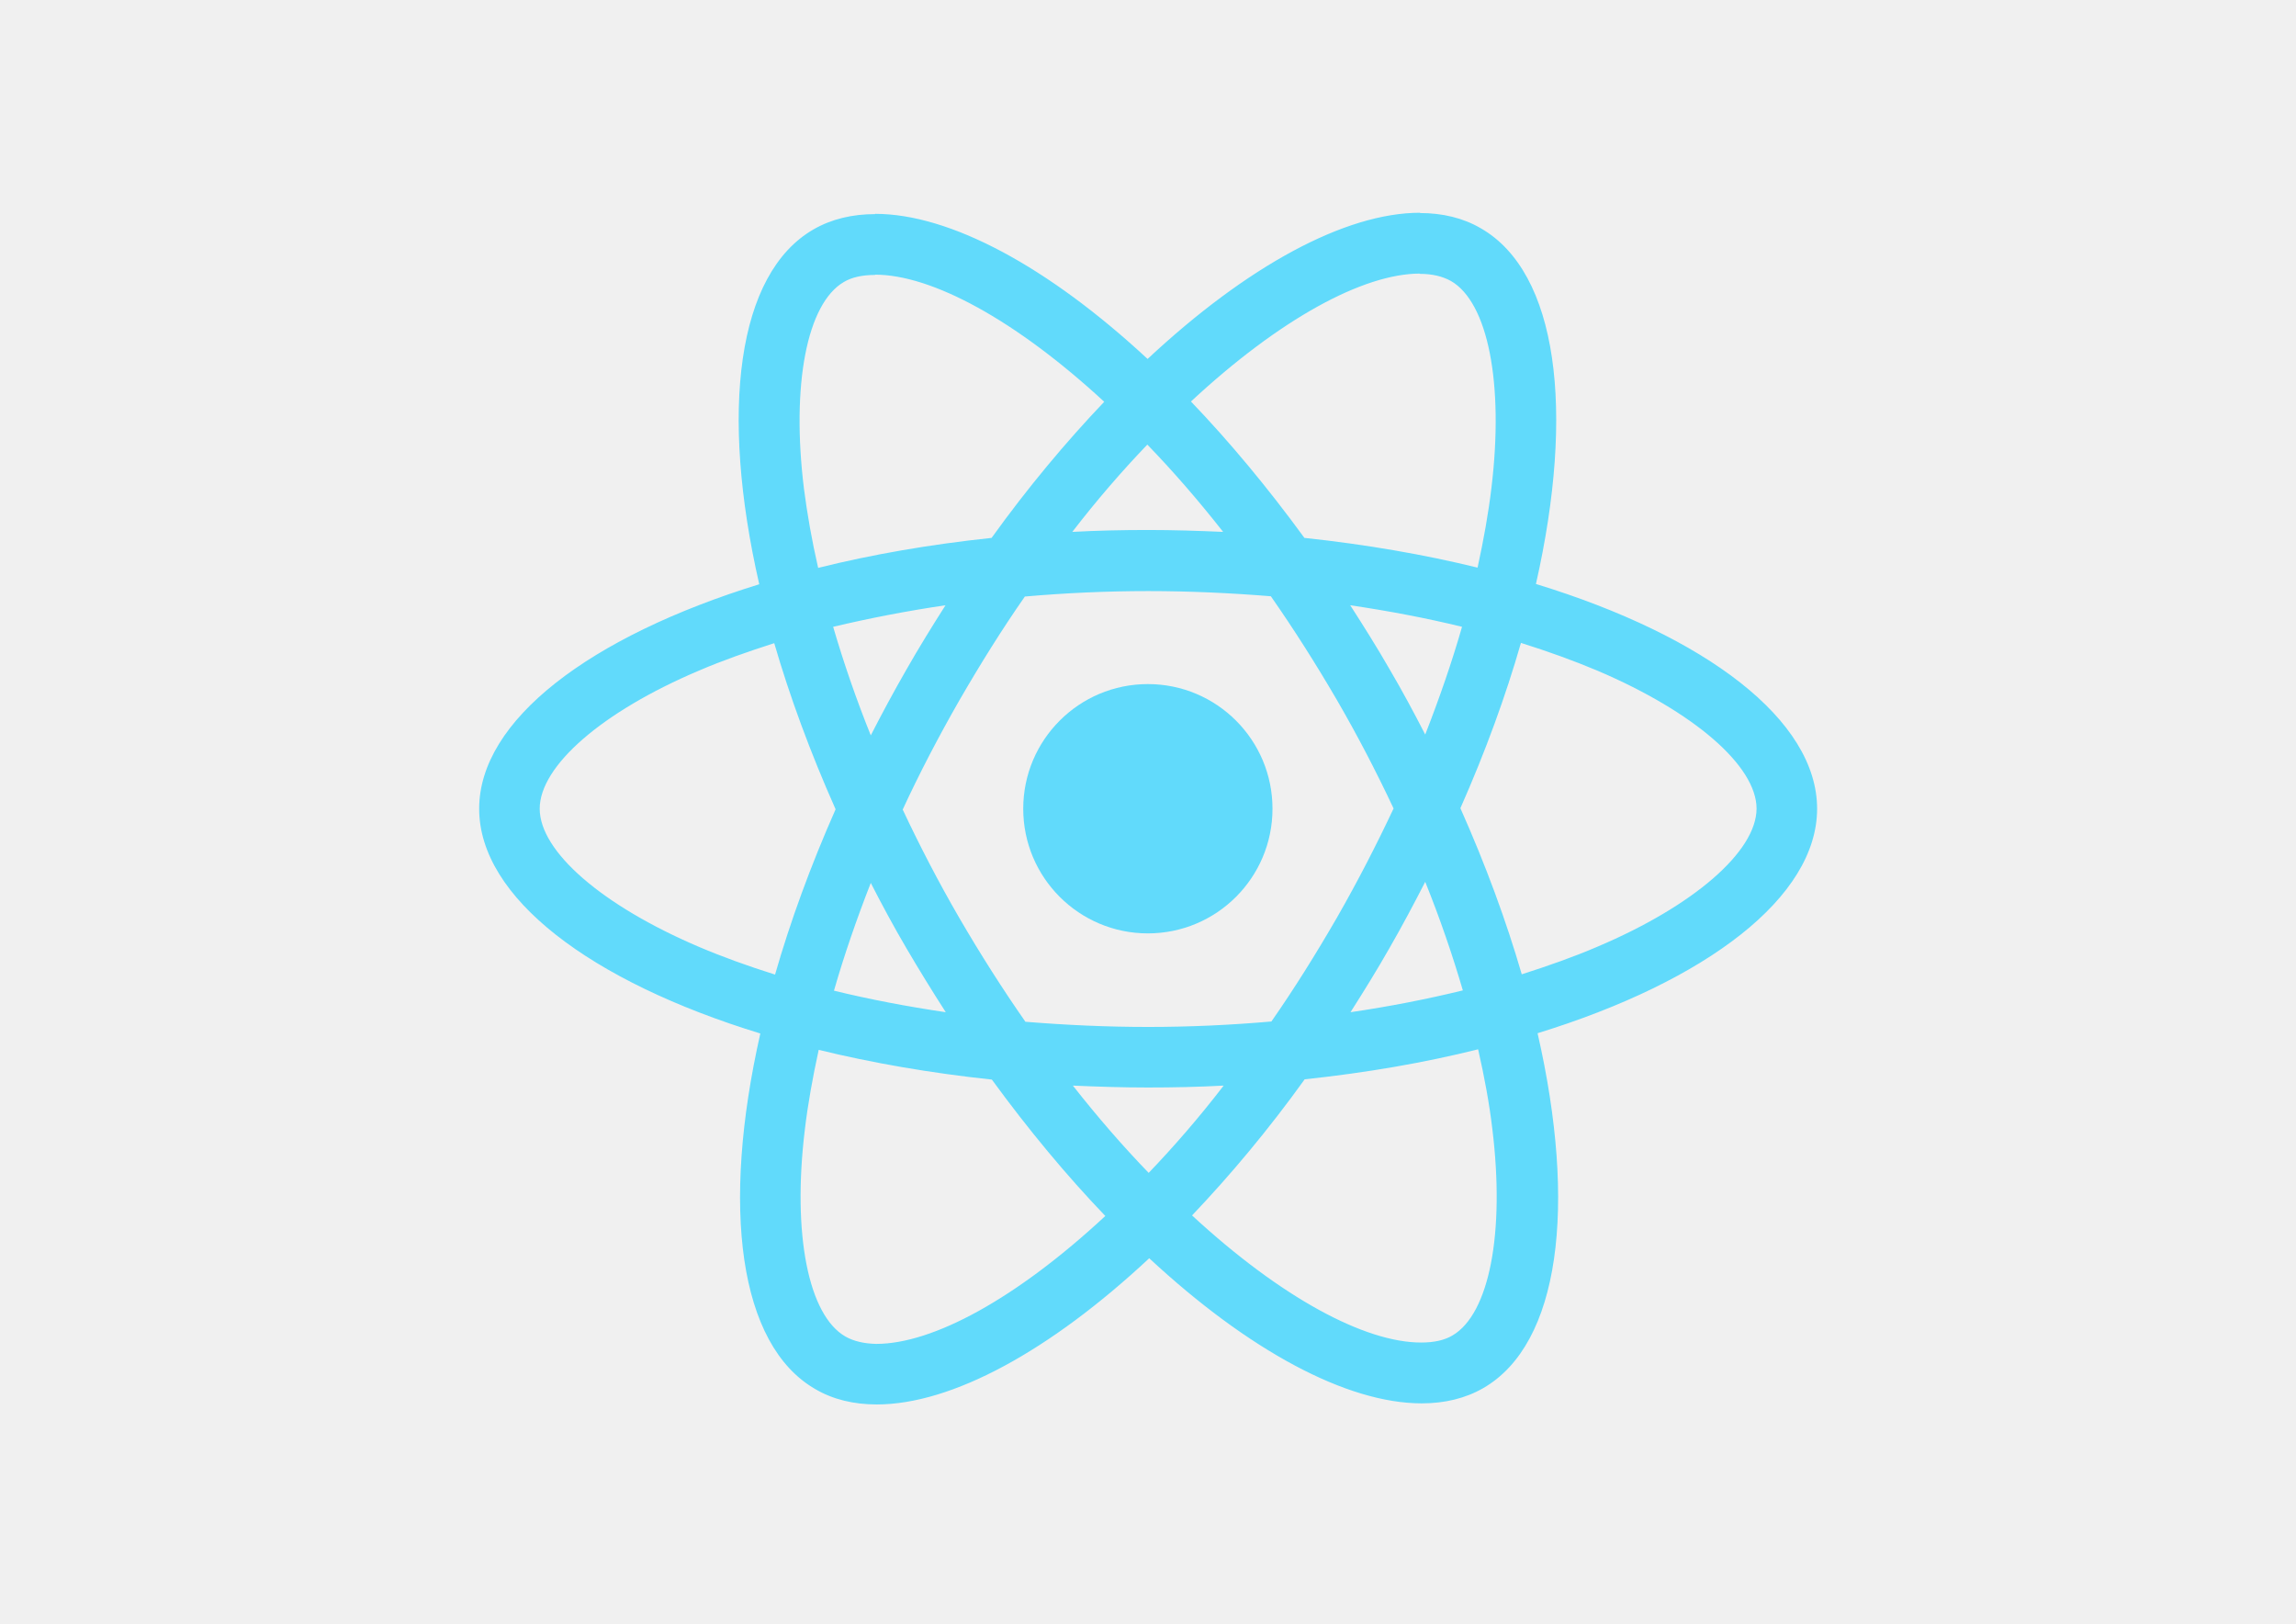
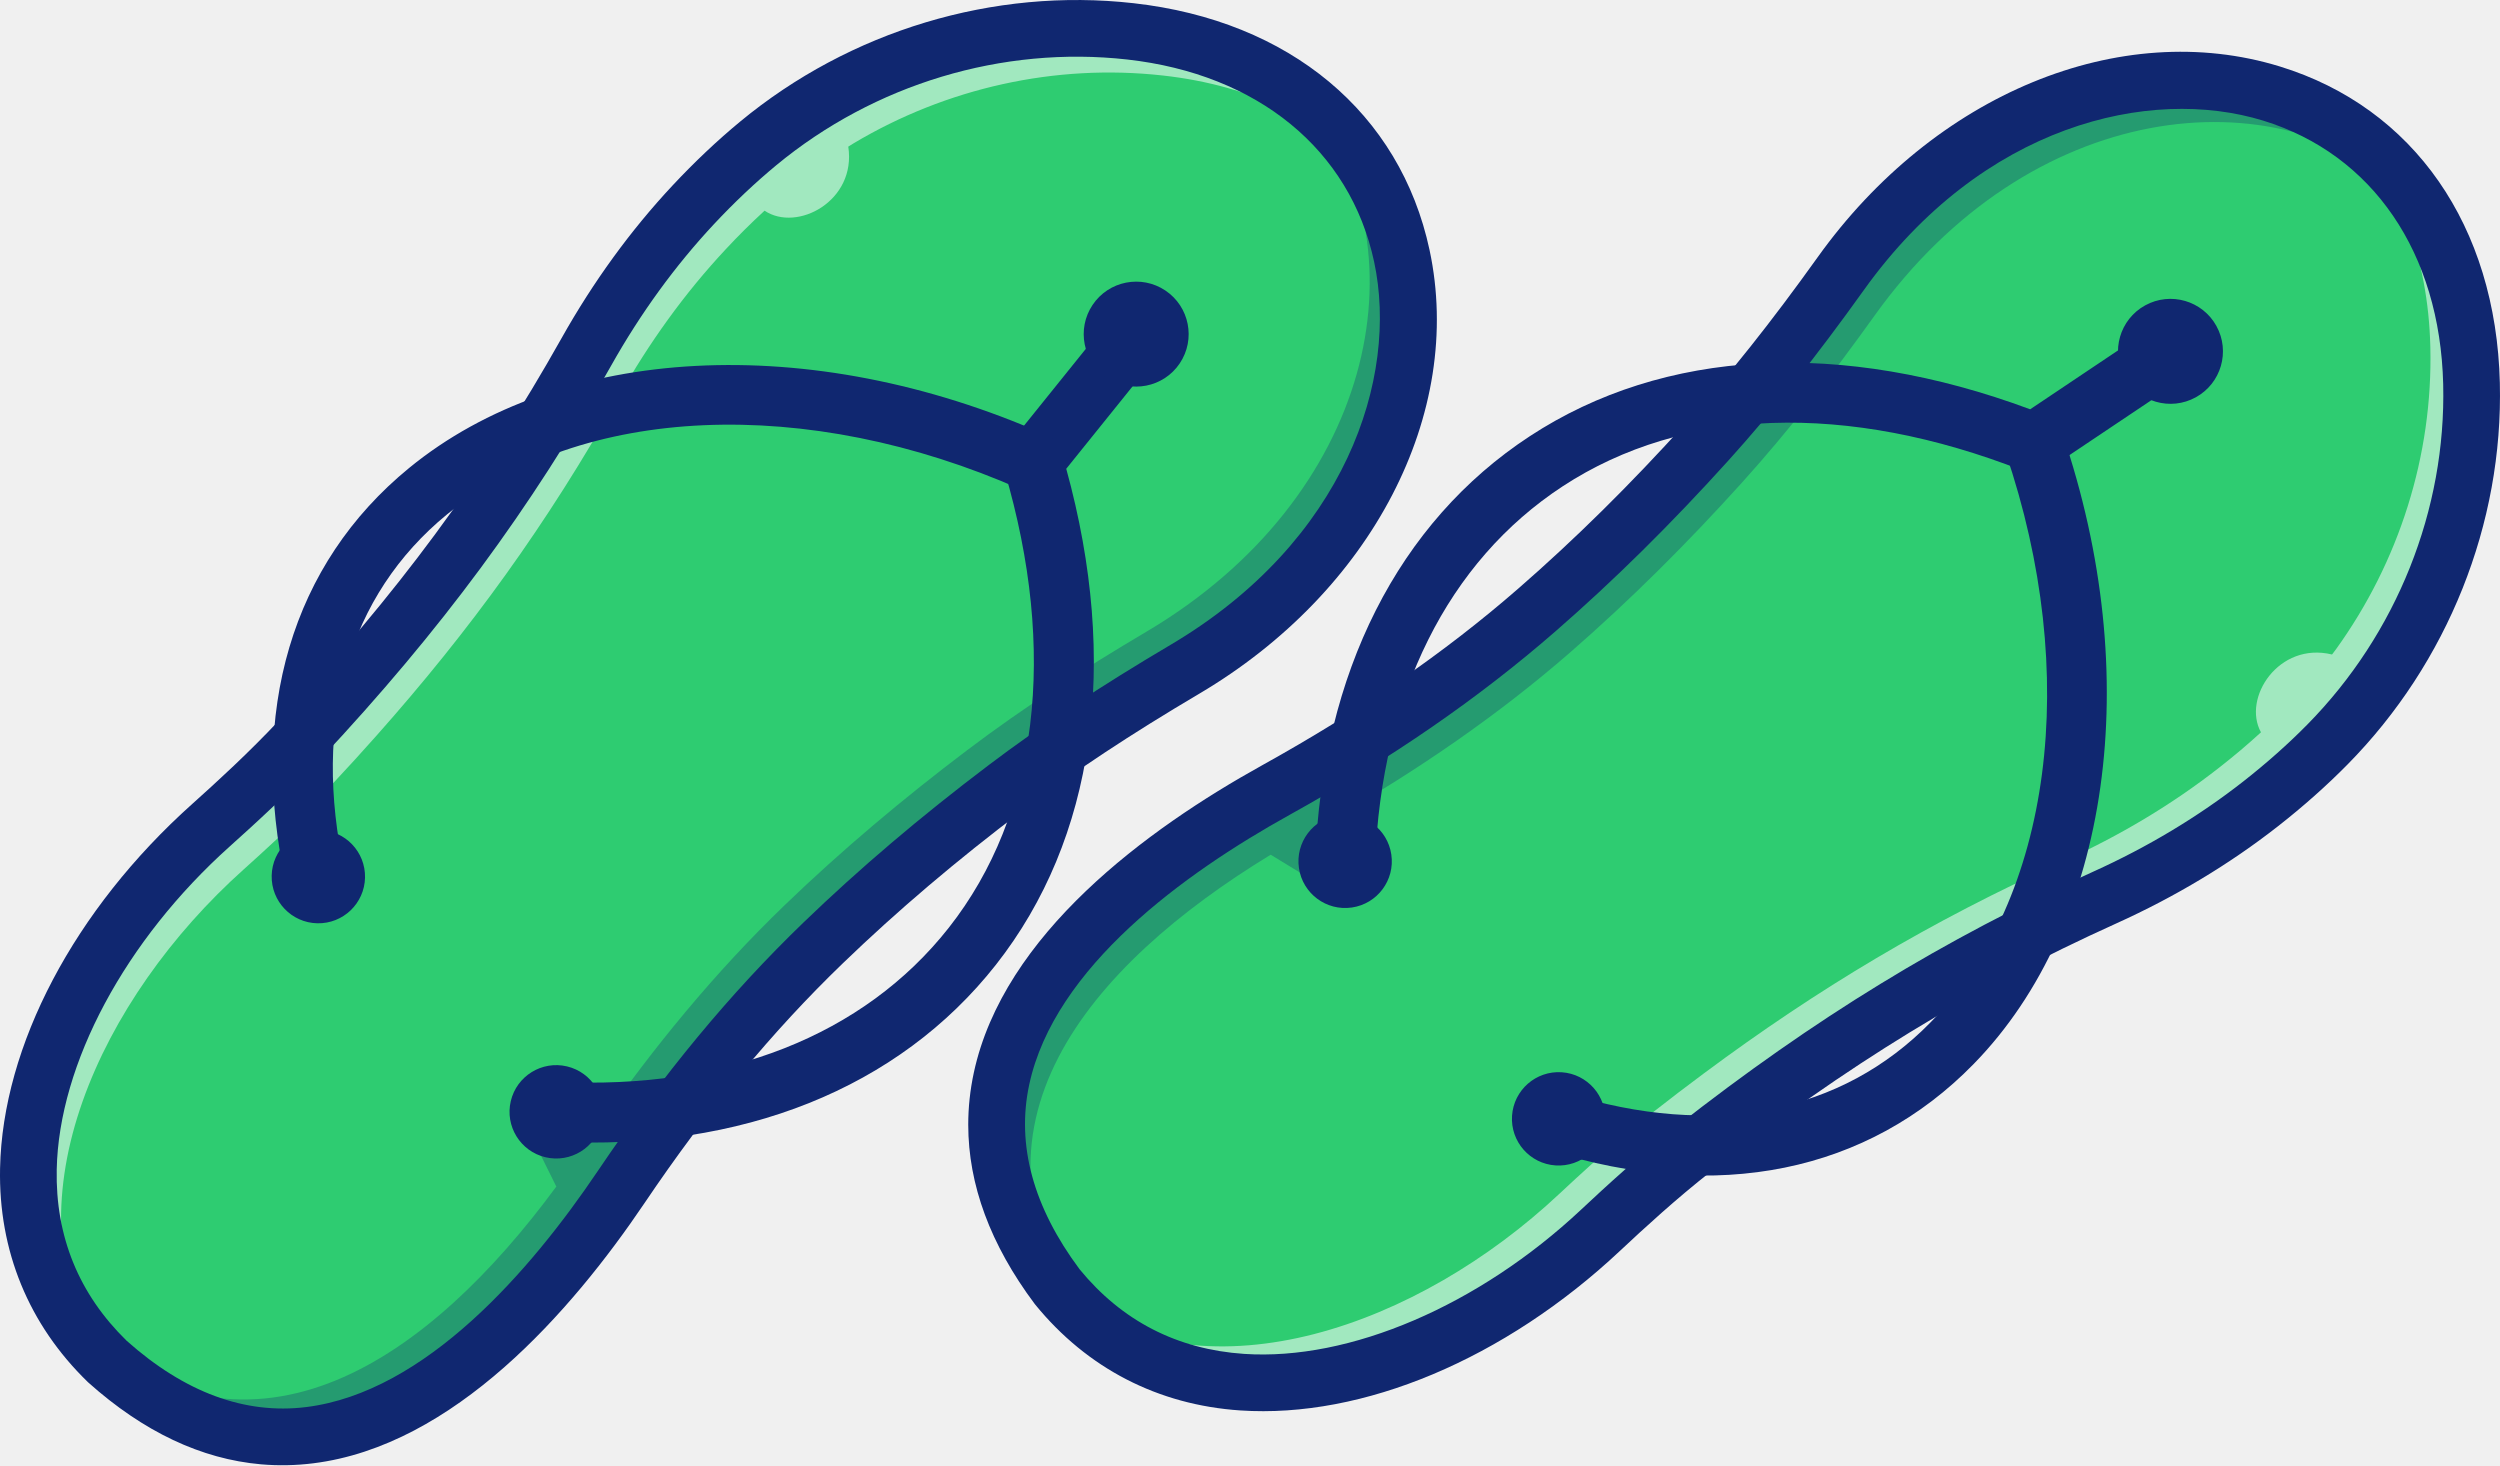
- <svg xmlns="http://www.w3.org/2000/svg" viewBox="0 0 841.9 595.3">
-   <g fill="#61DAFB">
-     <path d="M666.3 296.5c0-32.5-40.7-63.3-103.1-82.4 14.4-63.6 8-114.2-20.2-130.4-6.5-3.8-14.1-5.6-22.4-5.6v22.3c4.6 0 8.3.9 11.4 2.6 13.6 7.8 19.5 37.5 14.9 75.7-1.1 9.4-2.9 19.3-5.1 29.4-19.6-4.8-41-8.5-63.5-10.9-13.5-18.5-27.5-35.3-41.6-50 32.6-30.3 63.2-46.9 84-46.9V78c-27.5 0-63.5 19.6-99.9 53.6-36.4-33.8-72.4-53.2-99.9-53.2v22.3c20.7 0 51.4 16.5 84 46.6-14 14.7-28 31.4-41.3 49.9-22.6 2.4-44 6.1-63.6 11-2.3-10-4-19.7-5.2-29-4.7-38.2 1.1-67.9 14.6-75.8 3-1.8 6.9-2.6 11.5-2.6V78.5c-8.4 0-16 1.8-22.6 5.6-28.1 16.2-34.4 66.7-19.9 130.1-62.2 19.2-102.7 49.9-102.7 82.3 0 32.5 40.7 63.3 103.1 82.4-14.4 63.6-8 114.2 20.2 130.4 6.5 3.8 14.1 5.6 22.5 5.6 27.5 0 63.5-19.6 99.9-53.6 36.4 33.8 72.4 53.2 99.9 53.2 8.4 0 16-1.8 22.6-5.6 28.1-16.2 34.4-66.7 19.9-130.1 62-19.1 102.5-49.9 102.5-82.3zm-130.2-66.7c-3.7 12.9-8.3 26.2-13.5 39.5-4.1-8-8.4-16-13.1-24-4.6-8-9.5-15.8-14.4-23.4 14.2 2.1 27.9 4.7 41 7.9zm-45.8 106.5c-7.8 13.5-15.8 26.3-24.1 38.2-14.9 1.3-30 2-45.2 2-15.1 0-30.2-.7-45-1.9-8.3-11.9-16.4-24.6-24.2-38-7.6-13.1-14.5-26.4-20.8-39.8 6.2-13.4 13.2-26.8 20.7-39.9 7.8-13.5 15.8-26.3 24.1-38.2 14.9-1.3 30-2 45.2-2 15.1 0 30.2.7 45 1.9 8.3 11.9 16.4 24.6 24.2 38 7.6 13.1 14.5 26.4 20.8 39.8-6.3 13.4-13.2 26.8-20.7 39.9zm32.3-13c5.4 13.4 10 26.8 13.8 39.8-13.1 3.2-26.9 5.9-41.2 8 4.9-7.7 9.8-15.6 14.4-23.7 4.6-8 8.9-16.1 13-24.1zM421.2 430c-9.3-9.6-18.6-20.3-27.8-32 9 .4 18.2.7 27.5.7 9.4 0 18.7-.2 27.8-.7-9 11.7-18.3 22.4-27.5 32zm-74.4-58.9c-14.2-2.1-27.9-4.7-41-7.9 3.7-12.9 8.3-26.2 13.5-39.5 4.1 8 8.4 16 13.1 24 4.7 8 9.5 15.8 14.4 23.4zM420.7 163c9.3 9.6 18.6 20.3 27.8 32-9-.4-18.2-.7-27.5-.7-9.4 0-18.7.2-27.8.7 9-11.7 18.3-22.4 27.5-32zm-74 58.9c-4.9 7.7-9.8 15.6-14.4 23.7-4.6 8-8.9 16-13 24-5.4-13.4-10-26.8-13.8-39.8 13.1-3.1 26.9-5.8 41.2-7.9zm-90.5 125.2c-35.4-15.1-58.3-34.9-58.3-50.6 0-15.7 22.9-35.6 58.3-50.6 8.6-3.7 18-7 27.7-10.1 5.7 19.6 13.2 40 22.5 60.9-9.2 20.8-16.6 41.1-22.2 60.6-9.9-3.1-19.3-6.5-28-10.2zM310 490c-13.6-7.8-19.5-37.5-14.9-75.7 1.1-9.4 2.9-19.3 5.1-29.4 19.6 4.8 41 8.5 63.5 10.9 13.5 18.5 27.5 35.3 41.6 50-32.6 30.3-63.2 46.9-84 46.9-4.5-.1-8.3-1-11.3-2.7zm237.2-76.2c4.7 38.2-1.1 67.9-14.6 75.8-3 1.8-6.9 2.6-11.5 2.6-20.7 0-51.4-16.5-84-46.6 14-14.7 28-31.4 41.3-49.9 22.6-2.4 44-6.1 63.6-11 2.3 10.1 4.1 19.8 5.2 29.1zm38.5-66.7c-8.6 3.7-18 7-27.7 10.1-5.7-19.6-13.2-40-22.5-60.9 9.2-20.8 16.6-41.1 22.2-60.6 9.9 3.1 19.3 6.5 28.1 10.2 35.4 15.1 58.3 34.9 58.3 50.6-.1 15.7-23 35.6-58.4 50.6zM320.8 78.4z" />
-     <circle cx="420.9" cy="296.5" r="45.7" />
-     <path d="M520.5 78.1z" />
+ <svg xmlns="http://www.w3.org/2000/svg" version="1.1" id="Layer_1" x="0px" y="0px" viewBox="0 0 3883.45 2276.06" style="enable-background:new 0 0 3883.45 2276.06;" xml:space="preserve">
+   <style type="text/css">
+ 		.st0 {
+ 			fill: #2ECC71;
+ 		}
+ 
+ 		.st1 {
+ 			opacity: 0.55;
+ 		}
+ 
+ 		.st2 {
+ 			fill: #FFFFFF;
+ 		}
+ 
+ 		.st3 {
+ 			opacity: 0.3;
+ 		}
+ 
+ 		.st4 {
+ 			fill: #102770;
+ 		}
+ 	</style>
+   <g>
+     <g>
+       <path class="st0" d="M3692.49,1065.19c-23.24,32.2-48.93,62.7-77.14,91.28c-11.31,11.47-22.89,22.67-34.62,33.52    c-22.36,20.62-45.36,40.14-68.87,58.48c-74.46,58.41-156.24,106.79-242.44,145.75c-208.07,94.07-382.17,198.58-558.1,329.24    c-26.85,19.91-53.73,40.47-80.86,61.73c-14.67,11.53-29.05,23.24-43.18,35.31c-34.57,29.11-68.01,59.52-100.89,90.38    c-248.62,233.32-630.87,349.62-844.11,87.77c-243.6-325.89,26.91-597.94,339.4-771.3c143.99-79.77,281.28-171.5,405.44-279.61    c94.09-81.97,181.66-169.48,265.08-261.95c74.44-82.35,142.48-170.33,207.13-260.63c338.78-473.63,966.86-365.9,979.87,170.72    C3843.25,764.7,3790.41,929.56,3692.49,1065.19z" />
+     </g>
+     <g class="st1">
+       <path class="st2" d="M1660.07,2019.15c219.58,155.82,542.92,41,762.37-164.88c32.95-30.81,66.4-61.25,100.86-90.42    c14.21-12.07,28.55-23.77,43.26-35.21c27.16-21.25,53.95-41.88,80.86-61.75c175.94-130.67,350-235.18,558.13-329.25    c86.15-38.99,167.89-87.4,242.34-145.76c21.88-17.1,43.39-35.21,64.26-54.33c-29.43-53.07,27.42-141.1,110.42-120.86    c2.14-2.64,4.15-5.41,6.04-8.05c97.84-135.7,150.66-300.57,146.64-469.34c-3.4-141.99-49.93-253.91-122.74-333.02    c108.78,77.72,182.36,209.52,186.76,389.61c4.02,168.77-48.92,333.65-146.77,469.34c-23.27,32.19-48.92,62.63-77.09,91.18    c-11.32,11.57-23.01,22.76-34.71,33.58c-22.39,20.62-45.27,40.12-68.79,58.48c-74.45,58.35-156.32,106.77-242.47,145.76    c-208.14,94.07-382.19,198.58-558.13,329.25c-26.79,19.87-53.7,40.5-80.86,61.75c-14.59,11.44-29.05,23.14-43.14,35.21    c-34.58,29.18-68.04,59.61-100.86,90.42C2244.61,2137.87,1876.25,2254.07,1660.07,2019.15z" />
+     </g>
+     <g class="st3">
+       <path class="st4" d="M1688.11,2054.49c-15.22-13.96-29.93-29.3-43.77-46.41c-243.6-325.85,26.91-597.87,339.43-771.3    c144-79.73,281.33-171.54,405.46-279.57c94.07-82,181.6-169.53,265.11-261.96c74.45-82.37,142.49-170.41,207.13-260.71    c260.33-363.83,691.31-384.58,882.98-131.17c-209.14-192.29-592.97-147.9-832.42,186.76c-64.64,90.3-132.68,178.33-207.13,260.7    c-83.51,92.44-171.04,179.97-265.11,261.96c-112.93,98.35-236.81,183.11-366.72,257.81l-7.29,113.19l-91.93-56.09    C1691.51,1499.75,1471.67,1753.79,1688.11,2054.49z" />
+     </g>
+     <g>
+       <path class="st4" d="M1504.04,1747.09c0-26.92,2.88-53.82,8.64-80.69c46.13-215.02,268.9-378.34,447.66-477.49    c153.37-85.06,283.5-174.81,397.86-274.4c88.67-77.21,174.17-161.67,261.37-258.22c65.67-72.69,132.39-156.68,203.96-256.74    c181.32-253.53,469.84-372.6,717.93-296.31c208.09,63.99,335.84,247.74,341.74,491.53l0,0c5.41,218.79-80.89,434.8-236.49,592.65    c-32.53,33.01-68.77,65.21-107.71,95.72c-75.21,58.93-159.81,109.8-251.47,151.24c-225.84,102.08-420.1,220.97-629.9,385.51    c-53.35,41.84-103.45,87.78-141.14,123.14c-179.08,167.99-399.55,260.68-589.77,247.93c-127.8-8.57-237.98-65.44-318.64-164.48    c-0.38-0.47-0.76-0.95-1.13-1.45C1538.49,1933.39,1504.04,1840.21,1504.04,1747.09z M3795.21,596.9    c-4.94-204.1-109.47-357.19-279.61-409.52c-176.3-54.22-436.52,6.2-620.46,263.37c-73.53,102.81-142.3,189.35-210.23,264.55    c-89.58,99.17-177.54,186.05-268.89,265.59c-119.06,103.68-254.14,196.91-412.96,285c-162.81,90.3-365.1,236.28-404.29,418.97    c-20.09,93.63,6.21,190.09,78.18,286.72c65.69,80.3,151.72,124.56,255.7,131.53c163.81,10.97,364.46-74.97,523.65-224.3    c39.01-36.59,90.97-84.23,147.04-128.2c215.58-169.07,415.43-291.35,647.96-396.46c85.24-38.53,163.78-85.74,233.43-140.31    c35.99-28.2,69.4-57.88,99.31-88.22C3722.96,984.67,3799.86,792,3795.21,596.9L3795.21,596.9z M3839.21,595.84v0.14V595.84z" />
+     </g>
+     <g>
+       <path class="st4" d="M2043.03,1338.1c0-0.58,0.01-1.18,0.03-1.76c10.83-291.11,129.19-525.04,333.28-658.72    c208.28-136.41,483.51-151.03,777.28-41.83l191.87-128.6c21.36-14.31,50.27-8.6,64.58,12.75c14.33,21.36,8.59,50.27-12.75,64.58    l-211.89,142.01c-12.68,8.5-28.72,10.24-42.92,4.67c-273.46-107.29-527.44-98.66-715.17,24.29    c-178.15,116.68-281.58,324.19-291.26,584.29c-0.95,25.69-22.55,45.74-48.24,44.79C2062.75,1383.64,2043.03,1363,2043.03,1338.1z" />
+     </g>
+     <g>
+       <path class="st4" d="M2373.71,1742.61c0-4.62,0.7-9.32,2.15-13.96c7.7-24.53,33.83-38.17,58.35-30.47    c225.68,70.86,426.36,31.63,565.08-110.48c188.07-192.68,233.69-539.99,116.17-884.82c-8.28-24.33,4.71-50.78,29.05-59.07    c24.33-8.29,50.78,4.71,59.07,29.05c128.71,377.73,74.67,762.33-137.68,979.88c-164.46,168.5-398.71,216.18-659.57,134.27    C2386.44,1780.76,2373.71,1762.4,2373.71,1742.61z" />
+     </g>
+     <g>
+       <ellipse transform="matrix(0.8759 -0.4826 0.4826 0.8759 155.1145 1694.693)" class="st4" cx="3371.41" cy="545.86" rx="81.51" ry="81.51" />
+     </g>
+     <g>
+       <ellipse transform="matrix(0.9895 -0.1444 0.1444 0.9895 -171.2816 315.6746)" class="st4" cx="2089.51" cy="1338.05" rx="72.52" ry="72.52" />
+     </g>
+     <g>
+       <ellipse transform="matrix(0.0658 -0.9978 0.9978 0.0658 527.6881 4039.533)" class="st4" cx="2421.23" cy="1737.95" rx="72.52" ry="72.52" />
+     </g>
+   </g>
+   <g>
+     <g>
+       <path class="st0" d="M1275.48,153.93c-34.1,20.34-66.73,43.28-97.66,68.89c-12.41,10.27-24.58,20.83-36.41,31.56    c-22.49,20.48-43.95,41.69-64.26,63.51c-64.68,69.09-120,146.34-166.32,228.81c-111.84,199.08-231.13,363.41-376.63,527.28    c-22.18,25.02-45,50-68.54,75.17c-12.77,13.61-25.68,26.91-38.94,39.94c-32.01,31.9-65.22,62.56-98.83,92.63    c-254.1,227.34-403.27,598-161.01,833.25c303.42,271.08,598.01,25.31,797.95-270.89c92.02-136.49,195.36-265.26,313.89-379.53    c89.86-86.59,184.67-166.2,284.06-241.25c88.53-66.98,182.1-127.1,277.69-183.62c501.35-296.21,448.77-931.29-84.67-991.02    C1587.97,29.94,1419.12,68.21,1275.48,153.93z" />
+     </g>
+     <g class="st1">
+       <path class="st2" d="M148.01,2095.48c-136.09-232.33,6.48-544.42,230.69-745.1c33.57-30.14,66.8-60.81,98.87-92.6    c13.27-13.1,26.17-26.37,38.85-40.03c23.54-25.21,46.42-50.1,68.56-75.18c145.5-163.88,264.79-328.17,376.64-527.31    c46.35-82.42,101.7-159.64,166.33-228.72c18.95-20.31,38.86-40.15,59.72-59.28c50.3,33.94,142.96-15.01,130.02-99.47    c2.82-1.9,5.75-3.66,8.54-5.31c143.71-85.64,312.56-123.89,480.34-105.17c141.15,15.76,248.6,71.87,321.05,151.3    c-67.94-115.14-192.83-199.92-371.85-220c-167.78-18.72-336.64,19.66-480.35,105.3c-34.1,20.37-66.66,43.28-97.55,68.85    c-12.51,10.27-24.68,20.94-36.48,31.65c-22.5,20.5-43.91,41.61-64.25,63.43c-64.62,69.08-119.99,146.42-166.34,228.84    c-111.85,199.15-231.13,363.43-376.64,527.31c-22.13,24.95-45.02,49.97-68.56,75.18c-12.67,13.54-25.58,26.92-38.84,39.9    c-32.08,31.91-65.31,62.58-98.87,92.6C80.69,1502.82-67.18,1859.65,148.01,2095.48z" />
+     </g>
+     <g class="st3">
+       <path class="st4" d="M115.25,2064.47c12.58,16.38,26.58,32.37,42.42,47.64c303.38,271.07,597.94,25.3,797.95-270.92    c91.98-136.5,195.41-265.31,313.84-379.55c89.88-86.57,184.71-166.13,284.07-241.27c88.55-66.99,182.18-127.09,277.77-183.62    c385.13-227.63,443.37-655.17,207.63-868.18c173.33,225.11,95.65,603.6-258.6,812.98c-95.59,56.53-189.22,116.63-277.77,183.62    c-99.36,75.13-194.19,154.7-284.07,241.27c-107.81,103.93-203.05,219.95-288.79,342.86l-113.39-2.6l47.86,96.47    C668.17,2109.43,395.94,2306.29,115.25,2064.47z" />
+     </g>
+     <g>
+       <path class="st4" d="M137.53,2147.86c-0.46-0.41-0.91-0.83-1.34-1.25C44.55,2057.63-2.5,1942.91,0.1,1814.85    c3.88-190.6,115.43-402.15,298.39-565.91c38.5-34.47,88.64-80.37,134.97-129.87c182.2-194.66,317.57-377.82,438.95-593.9    c49.26-87.69,107.32-167.55,172.58-237.33c33.79-36.13,69.02-69.42,104.74-98.95c170.81-141.24,393.52-208.39,611-183.93l0,0    c242.35,27.12,414.27,170.4,459.88,383.28c54.38,253.8-89.39,530.84-357.75,689.38c-105.92,62.58-195.4,121.72-273.54,180.81    c-103.78,78.46-195.37,156.27-280.01,237.87c-109.18,105.24-209.94,227.06-308.04,372.43    c-114.36,169.44-296.47,377.13-514.69,404.34c-27.27,3.4-54.32,3.92-81.14,1.58C312.67,2266.51,222.85,2224.07,137.53,2147.86z     M1750.94,92.42c-193.95-21.64-392.59,38.17-545.12,164.29c-32.83,27.15-65.31,57.85-96.54,91.24    c-60.44,64.64-114.31,138.76-160.12,220.32c-124.98,222.49-264.2,410.92-451.42,610.94c-48.7,52.02-100.68,99.64-140.53,135.31    C194.57,1460.1,91.46,1652.49,88.12,1816.64c-2.12,104.18,34.47,193.75,108.74,266.19c89.99,80.12,183.79,114.72,278.82,102.87    c185.41-23.12,348.47-211.92,452.61-366.24c101.6-150.54,206.25-276.98,319.91-386.55c87.2-84.07,181.41-164.12,288.02-244.72    c80.83-61.12,173.03-122.09,281.86-186.38c272.23-160.82,355.09-414.79,316.45-595.15    C2097.23,232.61,1953.83,115.14,1750.94,92.42L1750.94,92.42z M1755.7,48.67l0.14,0.01L1755.7,48.67z" />
+     </g>
+     <g>
+       <path class="st4" d="M859.85,1773.33c0.58,0.05,1.17,0.09,1.76,0.12c290.94,14.59,534.3-82.94,685.26-274.6    c154.04-195.6,192.59-468.51,109.41-770.67l144.83-179.94c16.12-20.03,12.95-49.33-7.07-65.45    c-20.03-16.14-49.33-12.94-65.45,7.07l-159.94,198.7c-9.57,11.89-12.7,27.71-8.39,42.35c83.05,281.77,52.32,534.03-86.53,710.33    c-131.76,167.3-347.49,252.25-607.45,239.22c-25.68-1.29-47.53,18.48-48.82,44.16C816.19,1749.72,835.04,1771.16,859.85,1773.33z" />
+     </g>
+     <g>
+       <path class="st4" d="M485.69,1408.66c4.6,0.4,9.34,0.12,14.09-0.93c25.11-5.53,40.97-30.37,35.44-55.48    c-50.92-231,5.65-427.49,159.31-553.3c208.34-170.56,558.3-185.74,891.58-38.62c23.51,10.37,51-0.26,61.38-23.79    c10.38-23.52-0.27-51-23.79-61.38c-365.08-161.14-752.92-140.82-988.15,51.76c-182.19,149.15-250.11,378.35-191.25,645.36    C448.8,1392.65,465.98,1406.93,485.69,1408.66z" />
+     </g>
+     <g>
+       <ellipse transform="matrix(0.5571 -0.8305 0.8305 0.5571 350.6493 1695.555)" class="st4" cx="1764.85" cy="519.06" rx="81.51" ry="81.51" />
+     </g>
+     <g>
+       <ellipse transform="matrix(0.2301 -0.9732 0.9732 0.2301 -1015.526 2170.489)" class="st4" cx="863.95" cy="1727.04" rx="72.52" ry="72.52" />
+     </g>
+     <g>
+       <ellipse transform="matrix(0.0214 -0.9998 0.9998 0.0214 -877.5091 1826.958)" class="st4" cx="494.48" cy="1361.72" rx="72.52" ry="72.52" />
+     </g>
  </g>
</svg>
